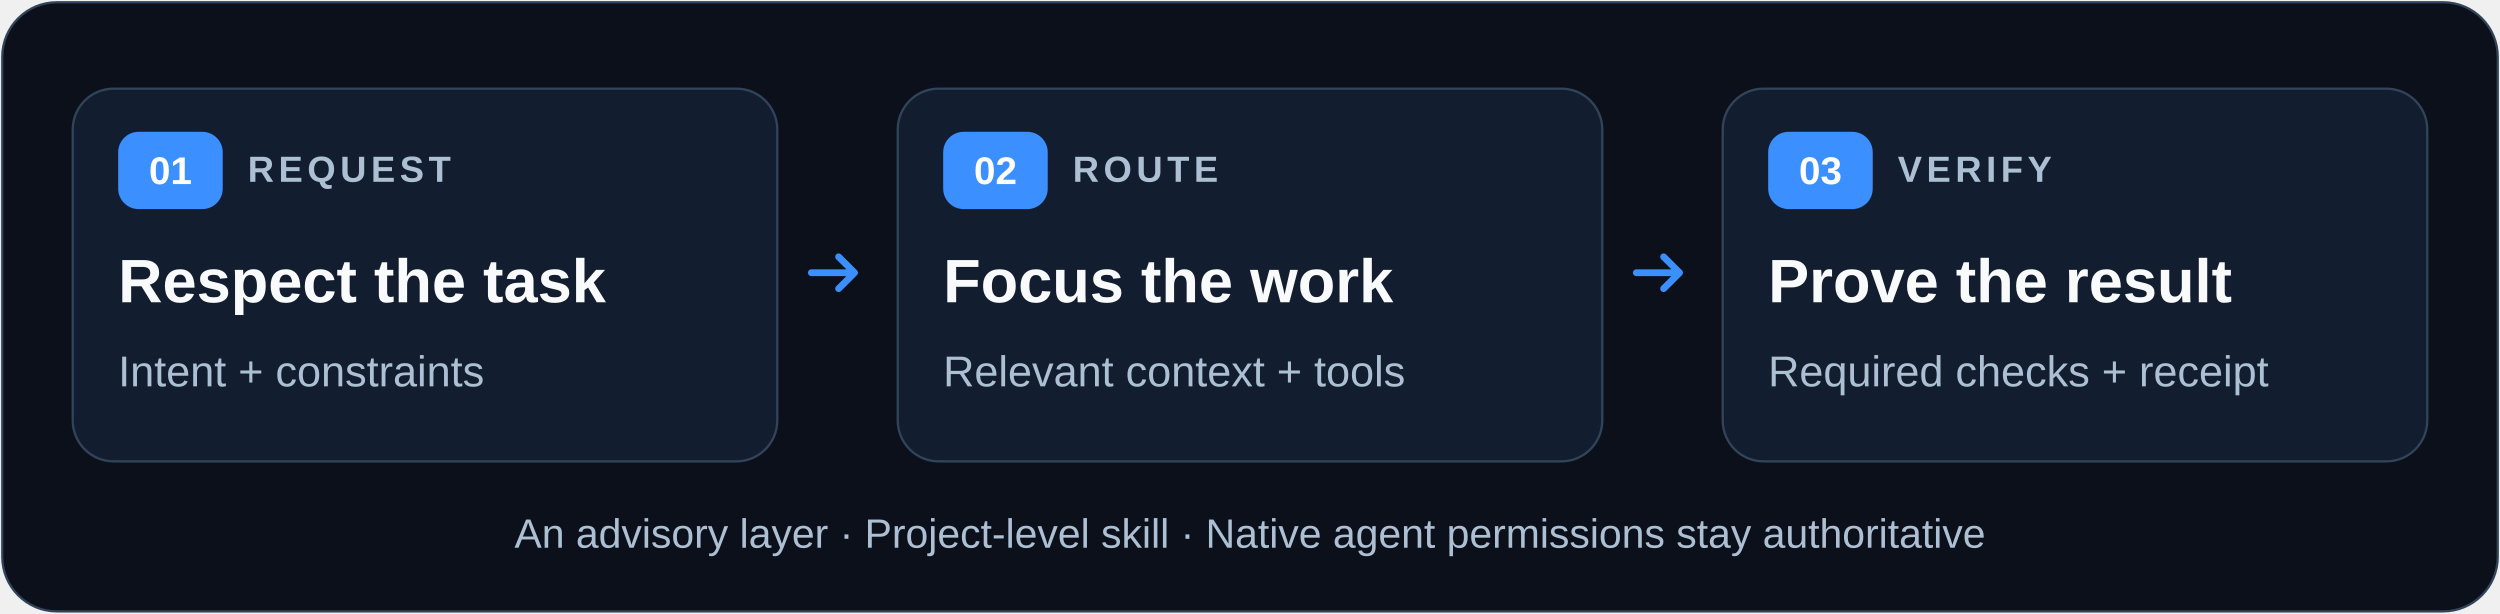
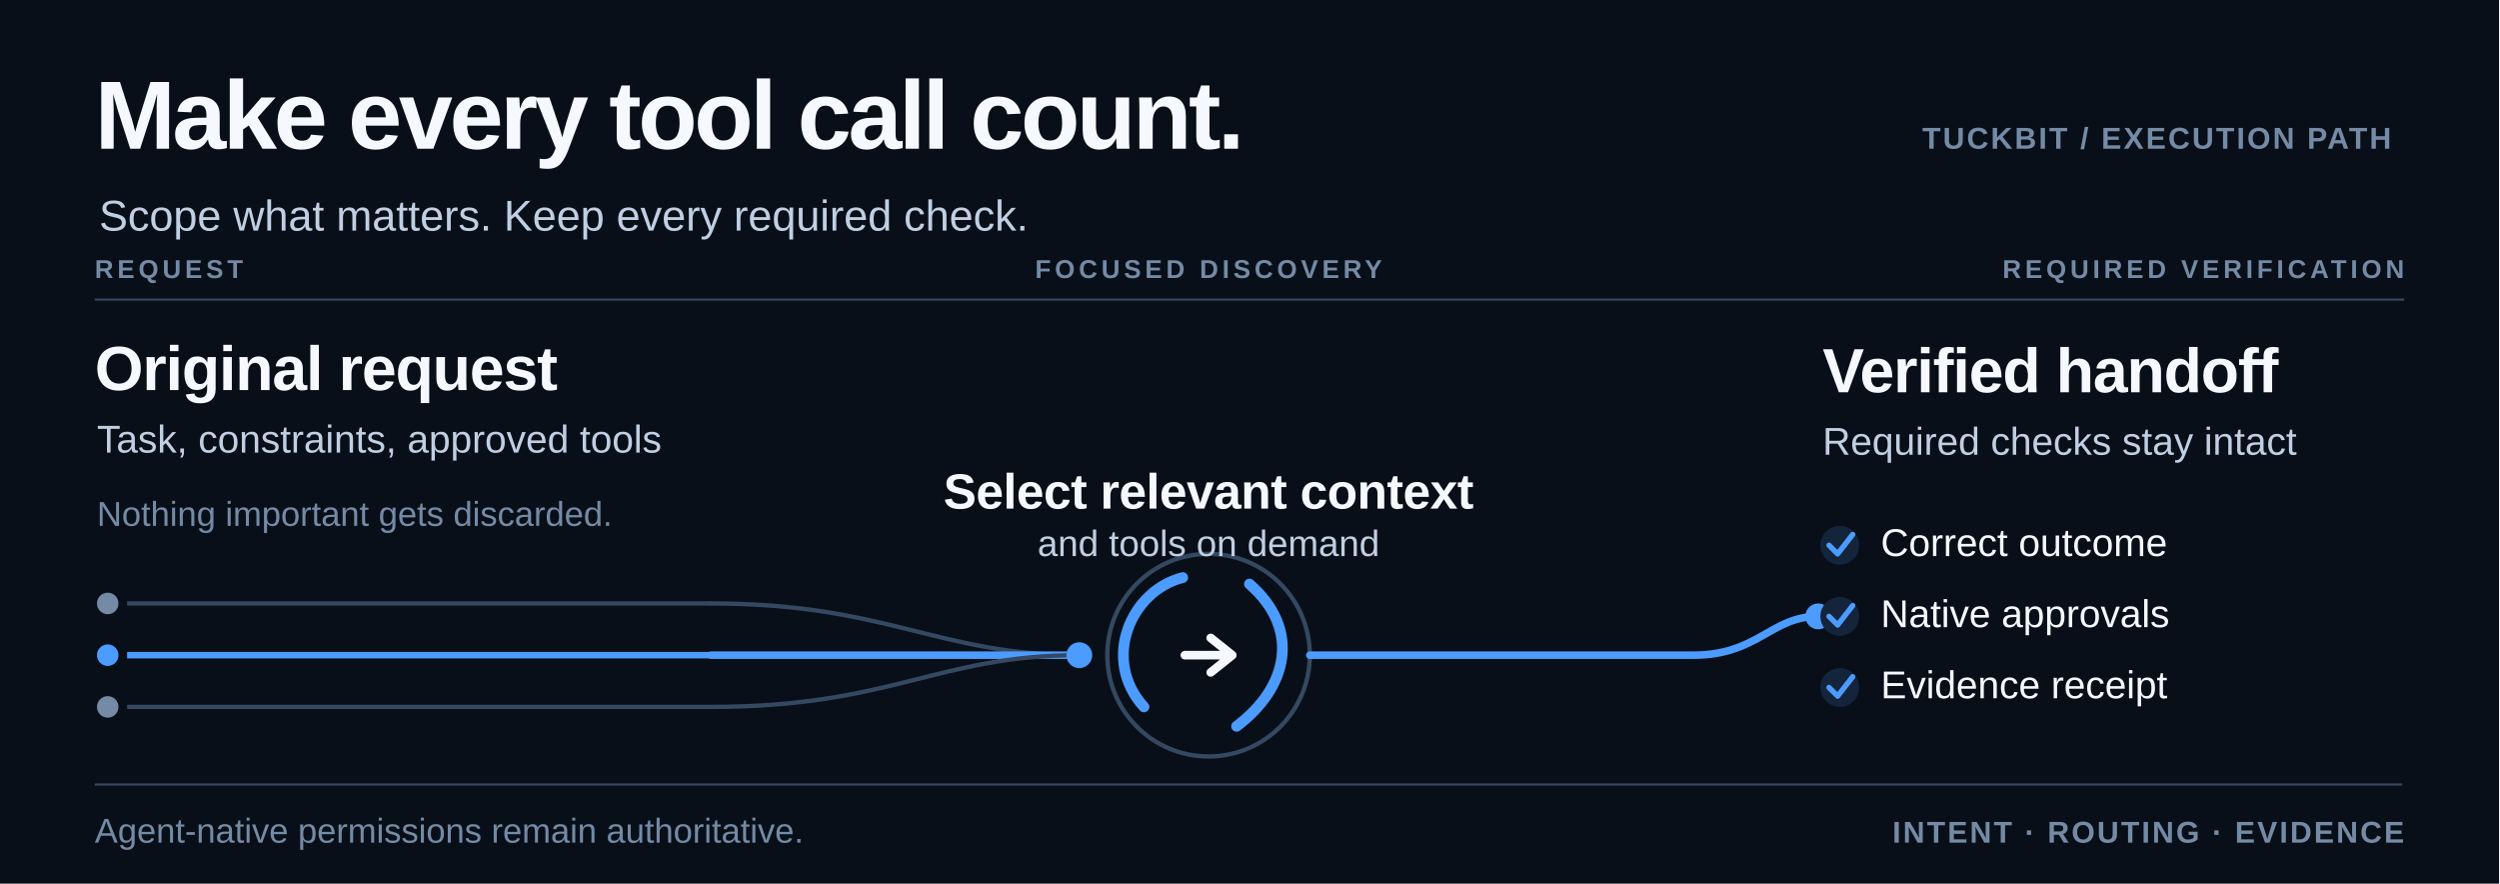
- <svg xmlns="http://www.w3.org/2000/svg" width="1100" height="270" viewBox="0 0 1100 270" role="img" aria-labelledby="title desc">
-   <rect x="1" y="1" width="1098" height="268" rx="24" fill="#0B101A" stroke="#32445A" />
-   <rect x="32" y="39" width="310" height="164" rx="18" fill="#121E30" stroke="#32445A" />
-   <rect x="52" y="58" width="46" height="34" rx="9" fill="#3C8FFF" />
-   <text x="75" y="81" fill="#FFFFFF" font-size="17" font-weight="700" text-anchor="middle" font-family="Arial, sans-serif">01</text>
-   <text x="109" y="80" fill="#ADBFD3" font-size="16" letter-spacing="2" font-weight="700" font-family="Arial, sans-serif">REQUEST</text>
-   <text x="52" y="133" fill="#F8FAFC" font-size="27" font-weight="700" font-family="Arial, sans-serif">Respect the task</text>
-   <text x="52" y="170" fill="#ADBFD3" font-size="19" font-family="Arial, sans-serif">Intent + constraints</text>
-   <rect x="395" y="39" width="310" height="164" rx="18" fill="#121E30" stroke="#32445A" />
-   <rect x="415" y="58" width="46" height="34" rx="9" fill="#3C8FFF" />
-   <text x="438" y="81" fill="#FFFFFF" font-size="17" font-weight="700" text-anchor="middle" font-family="Arial, sans-serif">02</text>
-   <text x="472" y="80" fill="#ADBFD3" font-size="16" letter-spacing="2" font-weight="700" font-family="Arial, sans-serif">ROUTE</text>
-   <text x="415" y="133" fill="#F8FAFC" font-size="27" font-weight="700" font-family="Arial, sans-serif">Focus the work</text>
-   <text x="415" y="170" fill="#ADBFD3" font-size="19" font-family="Arial, sans-serif">Relevant context + tools</text>
-   <rect x="758" y="39" width="310" height="164" rx="18" fill="#121E30" stroke="#32445A" />
-   <rect x="778" y="58" width="46" height="34" rx="9" fill="#3C8FFF" />
-   <text x="801" y="81" fill="#FFFFFF" font-size="17" font-weight="700" text-anchor="middle" font-family="Arial, sans-serif">03</text>
-   <text x="835" y="80" fill="#ADBFD3" font-size="16" letter-spacing="2" font-weight="700" font-family="Arial, sans-serif">VERIFY</text>
-   <text x="778" y="133" fill="#F8FAFC" font-size="27" font-weight="700" font-family="Arial, sans-serif">Prove the result</text>
-   <text x="778" y="170" fill="#ADBFD3" font-size="19" font-family="Arial, sans-serif">Required checks + receipt</text>
-   <path d="M357 120 h19 m-7 -7 l7 7 -7 7" fill="none" stroke="#3C8FFF" stroke-width="3" stroke-linecap="round" stroke-linejoin="round" />
-   <path d="M720 120 h19 m-7 -7 l7 7 -7 7" fill="none" stroke="#3C8FFF" stroke-width="3" stroke-linecap="round" stroke-linejoin="round" />
-   <text x="550" y="241" text-anchor="middle" fill="#ADBFD3" font-size="18" font-family="Arial, sans-serif">An advisory layer · Project-level skill · Native agent permissions stay authoritative</text>
+ <svg xmlns="http://www.w3.org/2000/svg" width="1160" height="410" viewBox="0 0 1160 410" role="img" aria-labelledby="title desc">
+   <rect x="0" y="0" width="1160" height="410" rx="0" fill="#090F19" />
+   <text x="44" y="69" fill="#F5F9FF" font-family="Arial,Helvetica,sans-serif" font-size="45" font-weight="700" letter-spacing="-1.5" text-anchor="start">Make every tool call count.</text>
+   <text x="46" y="107" fill="#C0CFE2" font-family="Arial,Helvetica,sans-serif" font-size="20" font-weight="400" letter-spacing="0" text-anchor="start">Scope what matters. Keep every required check.</text>
+   <text x="1110" y="69" fill="#748AA5" font-family="Arial,Helvetica,sans-serif" font-size="14" font-weight="700" letter-spacing="1.0" text-anchor="end">TUCKBIT / EXECUTION PATH</text>
+   <text x="44" y="181" fill="#F5F9FF" font-family="Arial,Helvetica,sans-serif" font-size="29" font-weight="700" letter-spacing="-0.5" text-anchor="start">Original request</text>
+   <text x="45" y="210" fill="#C0CFE2" font-family="Arial,Helvetica,sans-serif" font-size="18" font-weight="400" letter-spacing="0" text-anchor="start">Task, constraints, approved tools</text>
+   <text x="45" y="244" fill="#748AA5" font-family="Arial,Helvetica,sans-serif" font-size="16" font-weight="400" letter-spacing="0" text-anchor="start">Nothing important gets discarded.</text>
+   <circle cx="50" cy="280" r="5" fill="#748AA5" />
+   <line x1="59" y1="280" x2="330" y2="280" stroke="#344961" stroke-width="2" opacity="1" />
+   <circle cx="50" cy="304" r="5" fill="#4C9BFF" />
+   <line x1="59" y1="304" x2="330" y2="304" stroke="#4C9BFF" stroke-width="3" opacity="1" />
+   <circle cx="50" cy="328" r="5" fill="#748AA5" />
+   <line x1="59" y1="328" x2="330" y2="328" stroke="#344961" stroke-width="2" opacity="1" />
+   <path d="M330 280 C412 280 435 304 501 304" fill="none" stroke="#344961" stroke-width="2" opacity="1" stroke-linecap="round" stroke-linejoin="round" />
+   <path d="M330 304 H501" fill="none" stroke="#4C9BFF" stroke-width="3.5" opacity="1" stroke-linecap="round" stroke-linejoin="round" />
+   <path d="M330 328 C414 328 435 304 501 304" fill="none" stroke="#344961" stroke-width="2" opacity="1" stroke-linecap="round" stroke-linejoin="round" />
+   <circle cx="501" cy="304" r="6" fill="#4C9BFF" />
+   <circle cx="561" cy="304" r="47" fill="#090F19" stroke="#344961" stroke-width="2" />
+   <path d="M531 328 C511 306 525 274 549 268" fill="none" stroke="#4C9BFF" stroke-width="5" opacity="1" stroke-linecap="round" stroke-linejoin="round" />
+   <path d="M580 271 C604 292 598 319 574 337" fill="none" stroke="#4C9BFF" stroke-width="5" opacity="1" stroke-linecap="round" stroke-linejoin="round" />
+   <path d="M550 304 H572 M562 296 L572 304 562 312" fill="none" stroke="#F5F9FF" stroke-width="4" opacity="1" stroke-linecap="round" stroke-linejoin="round" />
+   <text x="561" y="236" fill="#F5F9FF" font-family="Arial,Helvetica,sans-serif" font-size="23" font-weight="700" letter-spacing="-0.2" text-anchor="middle">Select relevant context</text>
+   <text x="561" y="258" fill="#C0CFE2" font-family="Arial,Helvetica,sans-serif" font-size="17" font-weight="400" letter-spacing="0" text-anchor="middle">and tools on demand</text>
+   <path d="M608 304 H786 C816 304 822 286 844 286" fill="none" stroke="#4C9BFF" stroke-width="3.5" opacity="1" stroke-linecap="round" stroke-linejoin="round" />
+   <circle cx="844" cy="286" r="6" fill="#4C9BFF" />
+   <text x="846" y="182" fill="#F5F9FF" font-family="Arial,Helvetica,sans-serif" font-size="29" font-weight="700" letter-spacing="-0.5" text-anchor="start">Verified handoff</text>
+   <text x="846" y="211" fill="#C0CFE2" font-family="Arial,Helvetica,sans-serif" font-size="18" font-weight="400" letter-spacing="0" text-anchor="start">Required checks stay intact</text>
+   <circle cx="854" cy="253" r="9" fill="#14243A" />
+   <path d="M849 253 L853 257 L860 248" fill="none" stroke="#4C9BFF" stroke-width="2.5" opacity="1" stroke-linecap="round" stroke-linejoin="round" />
+   <text x="873" y="258" fill="#F5F9FF" font-family="Arial,Helvetica,sans-serif" font-size="18" font-weight="400" letter-spacing="0" text-anchor="start">Correct outcome</text>
+   <circle cx="854" cy="286" r="9" fill="#14243A" />
+   <path d="M849 286 L853 290 L860 281" fill="none" stroke="#4C9BFF" stroke-width="2.5" opacity="1" stroke-linecap="round" stroke-linejoin="round" />
+   <text x="873" y="291" fill="#F5F9FF" font-family="Arial,Helvetica,sans-serif" font-size="18" font-weight="400" letter-spacing="0" text-anchor="start">Native approvals</text>
+   <circle cx="854" cy="319" r="9" fill="#14243A" />
+   <path d="M849 319 L853 323 L860 314" fill="none" stroke="#4C9BFF" stroke-width="2.5" opacity="1" stroke-linecap="round" stroke-linejoin="round" />
+   <text x="873" y="324" fill="#F5F9FF" font-family="Arial,Helvetica,sans-serif" font-size="18" font-weight="400" letter-spacing="0" text-anchor="start">Evidence receipt</text>
+   <line x1="44" y1="139" x2="1116" y2="139" stroke="#344961" stroke-width="1" opacity="1" />
+   <text x="44" y="129" fill="#748AA5" font-family="Arial,Helvetica,sans-serif" font-size="12" font-weight="700" letter-spacing="1.8" text-anchor="start">REQUEST</text>
+   <text x="561" y="129" fill="#748AA5" font-family="Arial,Helvetica,sans-serif" font-size="12" font-weight="700" letter-spacing="1.8" text-anchor="middle">FOCUSED DISCOVERY</text>
+   <text x="1116" y="129" fill="#748AA5" font-family="Arial,Helvetica,sans-serif" font-size="12" font-weight="700" letter-spacing="1.8" text-anchor="end">REQUIRED VERIFICATION</text>
+   <line x1="44" y1="364" x2="1115" y2="364" stroke="#344961" stroke-width="1" opacity="1" />
+   <text x="44" y="391" fill="#748AA5" font-family="Arial,Helvetica,sans-serif" font-size="16" font-weight="400" letter-spacing="0" text-anchor="start">Agent-native permissions remain authoritative.</text>
+   <text x="1116" y="391" fill="#748AA5" font-family="Arial,Helvetica,sans-serif" font-size="14" font-weight="600" letter-spacing="1" text-anchor="end">INTENT    ·    ROUTING    ·    EVIDENCE</text>
</svg>
